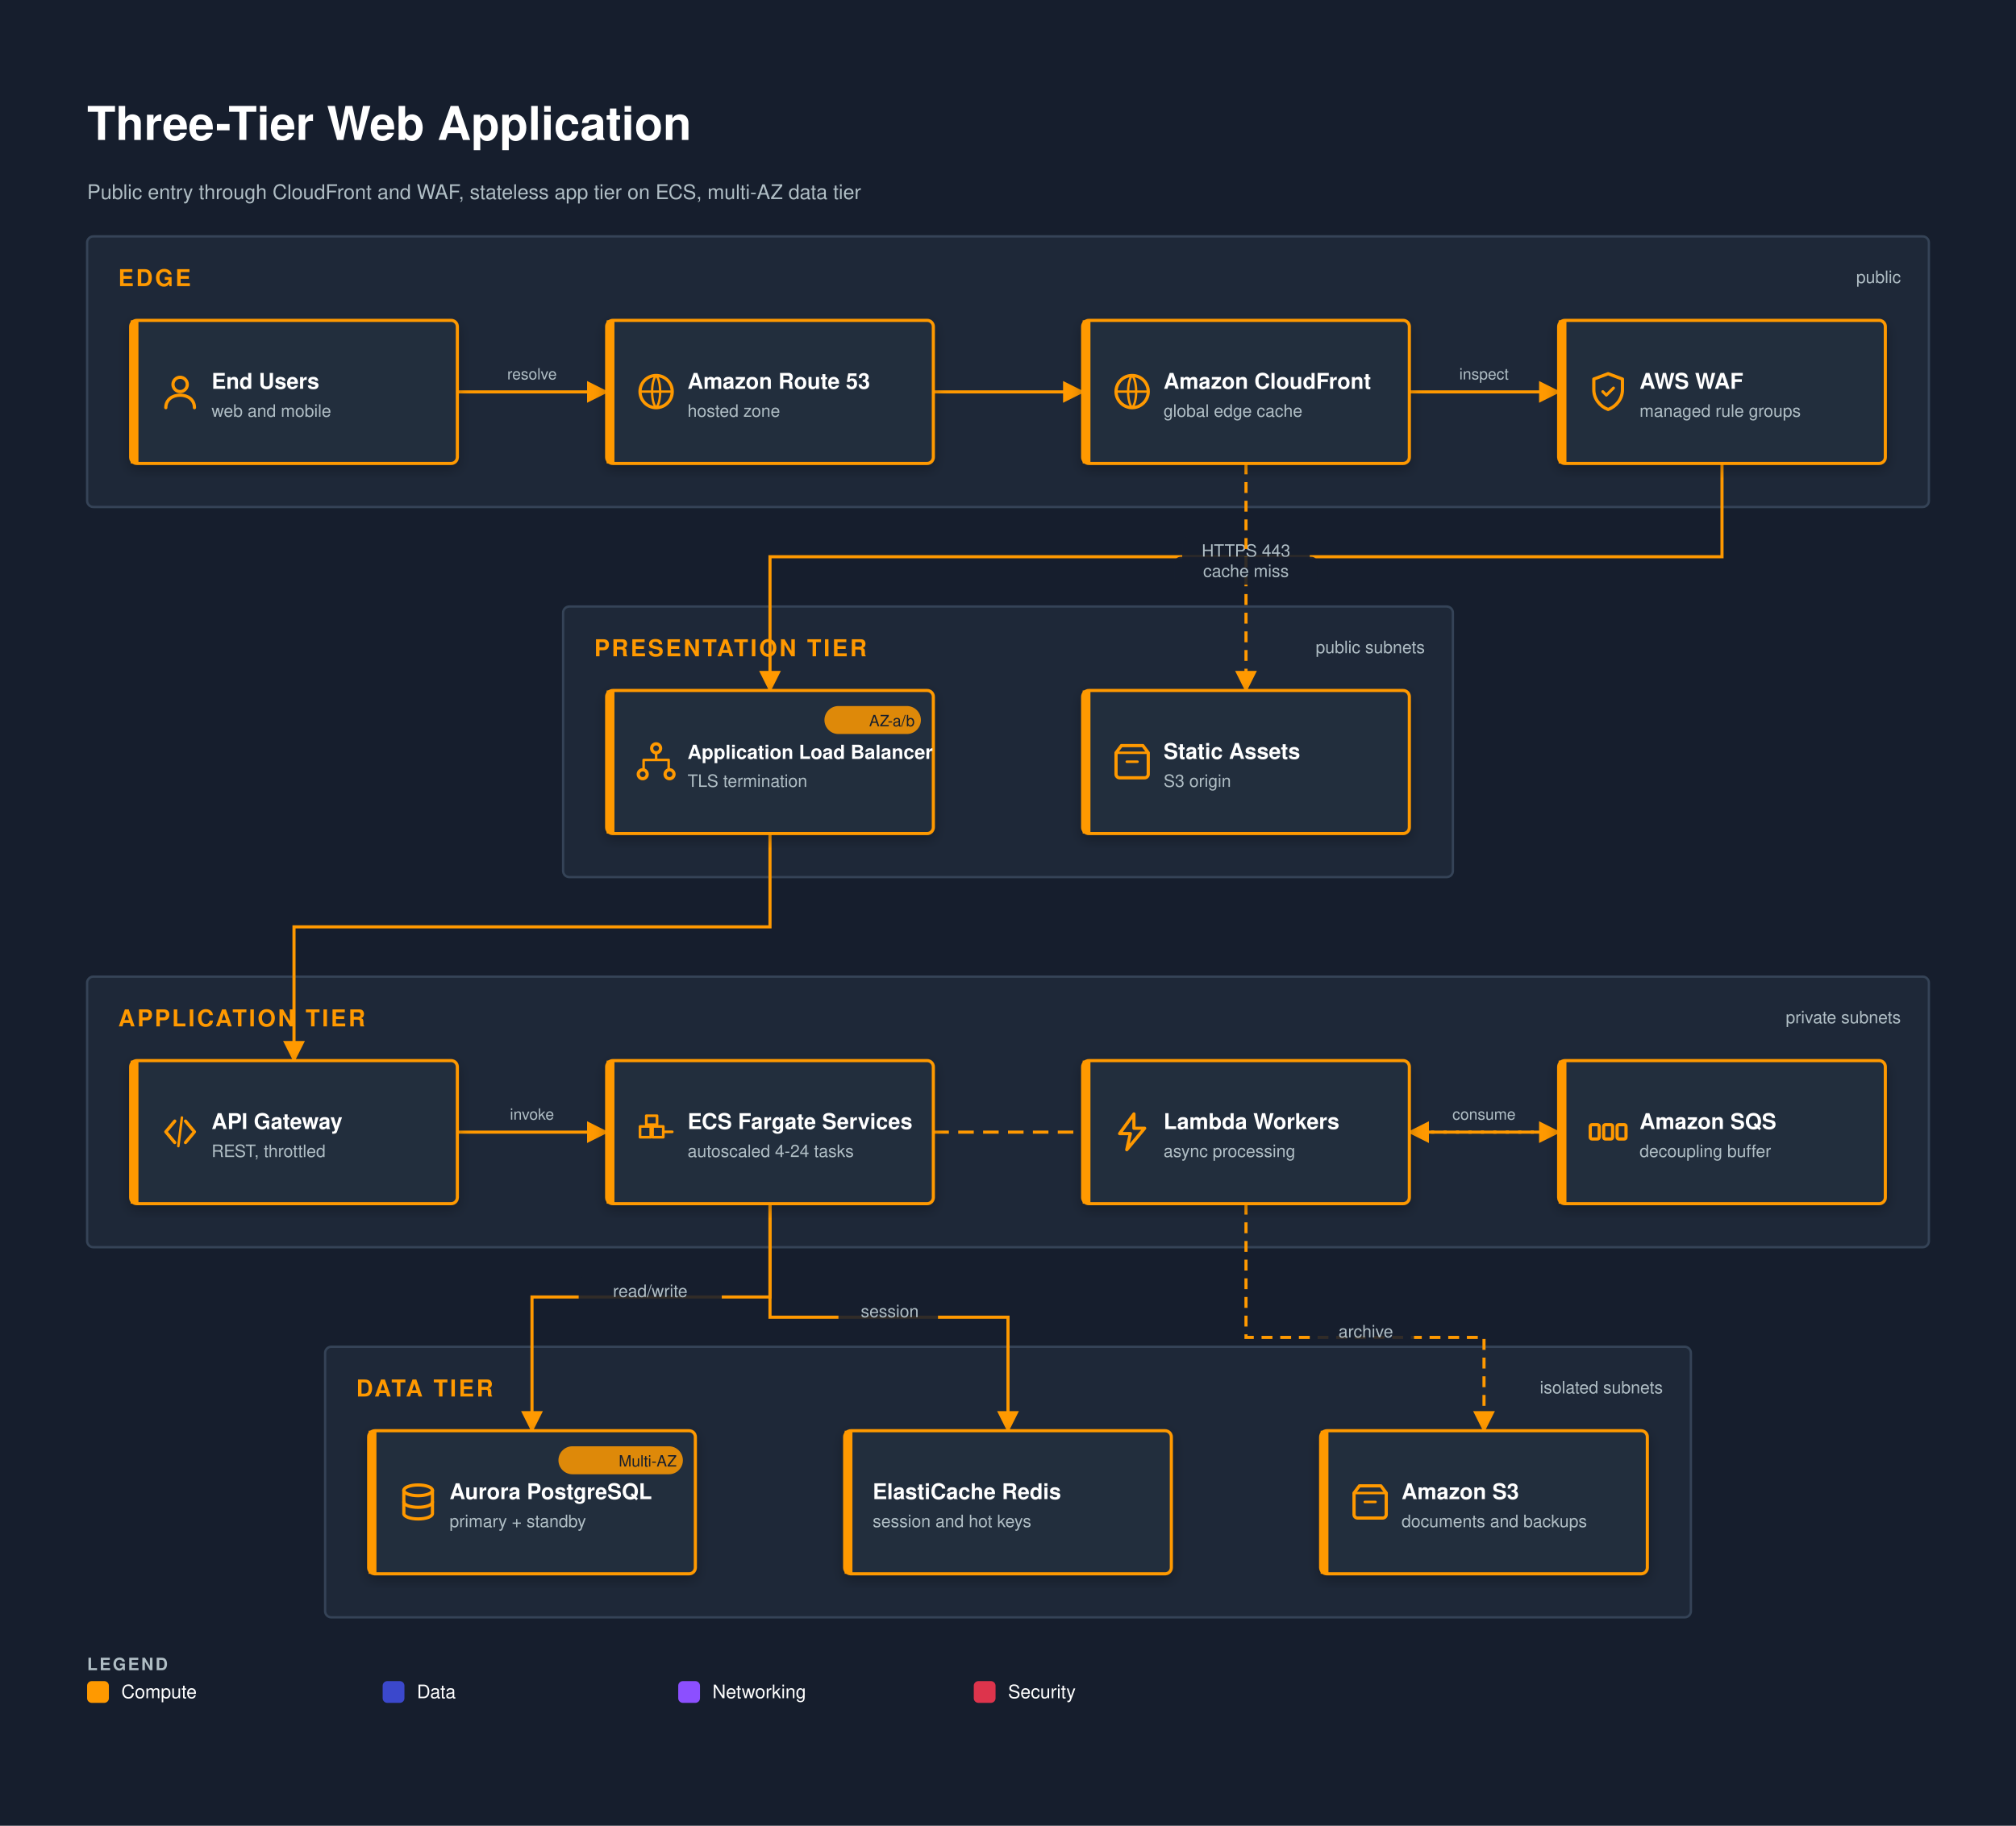
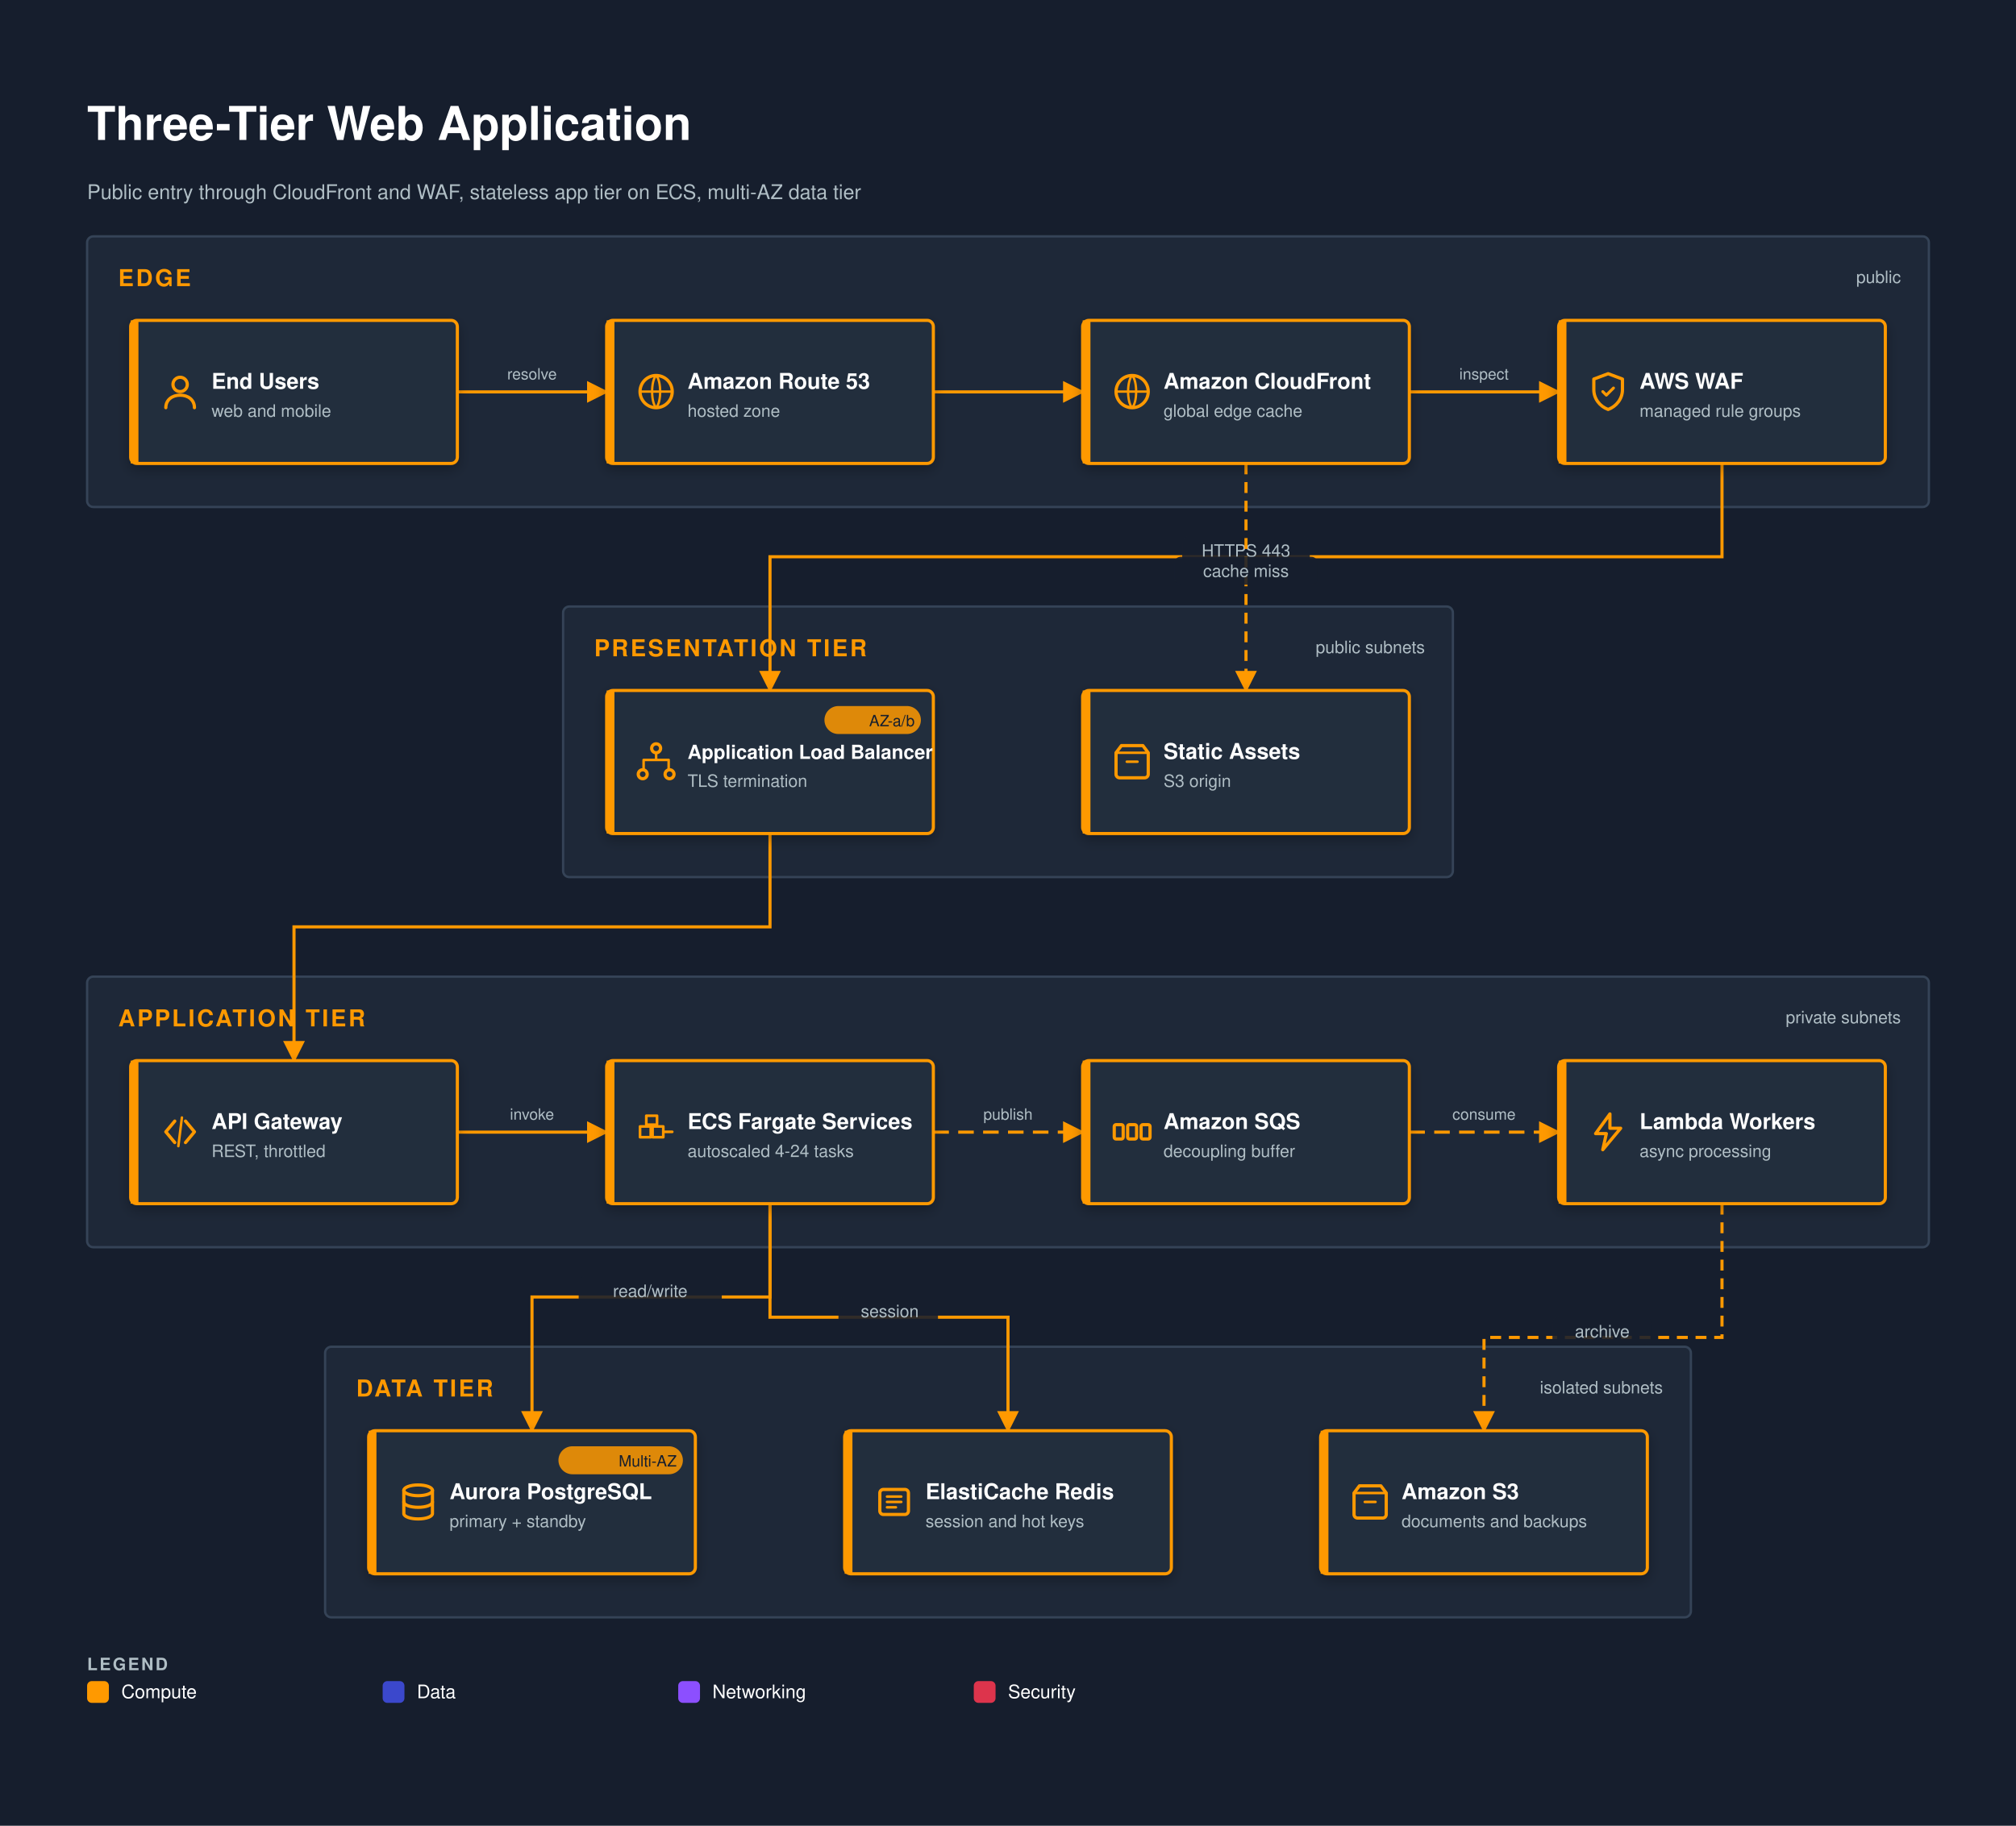
<svg xmlns="http://www.w3.org/2000/svg" viewBox="0 0 1296 1174" width="1296" height="1174" font-family="Helvetica, Arial, sans-serif">
  <defs>
    <marker id="arrow" viewBox="0 0 10 10" refX="9" refY="5" markerWidth="7" markerHeight="7" orient="auto-start-reverse">
      <path d="M0 0L10 5L0 10z" fill="#FF9900" />
    </marker>
-     <filter id="shadow" x="-30%%" y="-30%%" width="180%%" height="200%%">
+     <filter id="shadow" x="-30%" y="-30%" width="180%" height="200%">
      <feDropShadow dx="0" dy="3" stdDeviation="4" flood-opacity="0.28" />
    </filter>
-     <filter id="glow" x="-60%%" y="-60%%" width="240%%" height="240%%">
+     <filter id="glow" x="-60%" y="-60%" width="240%" height="240%">
      <feGaussianBlur stdDeviation="5" result="b" />
      <feMerge>
        <feMergeNode in="b" />
        <feMergeNode in="b" />
        <feMergeNode in="SourceGraphic" />
      </feMerge>
    </filter>
    <filter id="sketch">
      <feTurbulence type="fractalNoise" baseFrequency="0.035" numOctaves="3" seed="7" result="n" />
      <feDisplacementMap in="SourceGraphic" in2="n" scale="3.2" xChannelSelector="R" yChannelSelector="G" />
    </filter>
    <filter id="soft">
      <feGaussianBlur stdDeviation="1.6" />
    </filter>
    <filter id="grain">
      <feTurbulence type="fractalNoise" baseFrequency="0.9" numOctaves="4" result="n" />
      <feColorMatrix in="n" type="saturate" values="0" />
      <feBlend in="SourceGraphic" mode="multiply" />
    </filter>
  </defs>
  <rect width="1296" height="1174" fill="#161E2D" />
  <text x="56" y="90" font-size="30" font-weight="700" fill="#FFFFFF">Three-Tier Web Application</text>
  <text x="56" y="128" font-size="13" fill="#B0BEC5">Public entry through CloudFront and WAF, stateless app tier on ECS, multi-AZ data tier</text>
  <rect x="56" y="152" width="1184" height="174" rx="4" fill="#1E2938" stroke="#37475A" stroke-width="1.5" opacity="0.92" stroke-dasharray="" />
  <text x="76" y="184" font-family="Helvetica, Arial, sans-serif" font-size="15" font-weight="700" letter-spacing="1.4" fill="#FF9900">EDGE</text>
  <text x="1222" y="182" font-family="Helvetica, Arial, sans-serif" font-size="11" fill="#B0BEC5" text-anchor="end">public</text>
  <rect x="362" y="390" width="572" height="174" rx="4" fill="#1E2938" stroke="#37475A" stroke-width="1.5" opacity="0.92" stroke-dasharray="" />
  <text x="382" y="422" font-family="Helvetica, Arial, sans-serif" font-size="15" font-weight="700" letter-spacing="1.4" fill="#FF9900">PRESENTATION TIER</text>
  <text x="916" y="420" font-family="Helvetica, Arial, sans-serif" font-size="11" fill="#B0BEC5" text-anchor="end">public subnets</text>
  <rect x="56" y="628" width="1184" height="174" rx="4" fill="#1E2938" stroke="#37475A" stroke-width="1.5" opacity="0.92" stroke-dasharray="" />
  <text x="76" y="660" font-family="Helvetica, Arial, sans-serif" font-size="15" font-weight="700" letter-spacing="1.4" fill="#FF9900">APPLICATION TIER</text>
  <text x="1222" y="658" font-family="Helvetica, Arial, sans-serif" font-size="11" fill="#B0BEC5" text-anchor="end">private subnets</text>
  <rect x="209" y="866" width="878" height="174" rx="4" fill="#1E2938" stroke="#37475A" stroke-width="1.5" opacity="0.92" stroke-dasharray="" />
  <text x="229" y="898" font-family="Helvetica, Arial, sans-serif" font-size="15" font-weight="700" letter-spacing="1.4" fill="#FF9900">DATA TIER</text>
  <text x="1069" y="896" font-family="Helvetica, Arial, sans-serif" font-size="11" fill="#B0BEC5" text-anchor="end">isolated subnets</text>
  <path d="M294 252 H390" fill="none" stroke="#FF9900" stroke-width="2" marker-end="url(#arrow)" />
  <text x="342" y="244" font-size="10" fill="#B0BEC5" text-anchor="middle">resolve</text>
  <path d="M600 252 H696" fill="none" stroke="#FF9900" stroke-width="2" marker-end="url(#arrow)" />
  <path d="M906 252 H1002" fill="none" stroke="#FF9900" stroke-width="2" marker-end="url(#arrow)" />
  <text x="954" y="244" font-size="10" fill="#B0BEC5" text-anchor="middle">inspect</text>
  <path d="M1107 298 V358 H495 V444" fill="none" stroke="#FF9900" stroke-width="2" marker-end="url(#arrow)" />
  <rect x="760" y="345" width="82" height="18" rx="4" fill="#161E2D" opacity="0.88" />
  <text x="801" y="358" font-size="11" fill="#B0BEC5" text-anchor="middle">HTTPS 443</text>
  <path d="M801 298 V371 H801 V444" fill="none" stroke="#FF9900" stroke-width="2" stroke-dasharray="7 5" marker-end="url(#arrow)" />
  <rect x="755" y="358" width="92" height="18" rx="4" fill="#161E2D" opacity="0.88" />
  <text x="801" y="371" font-size="11" fill="#B0BEC5" text-anchor="middle">cache miss</text>
  <path d="M495 536 V596 H189 V682" fill="none" stroke="#FF9900" stroke-width="2" marker-end="url(#arrow)" />
  <path d="M294 728 H390" fill="none" stroke="#FF9900" stroke-width="2" marker-end="url(#arrow)" />
  <text x="342" y="720" font-size="10" fill="#B0BEC5" text-anchor="middle">invoke</text>
-   <path d="M600 728 H1002" fill="none" stroke="#FF9900" stroke-width="2" stroke-dasharray="10 6" marker-end="url(#arrow)">
+   <path d="M600 728 H696" fill="none" stroke="#FF9900" stroke-width="2" stroke-dasharray="10 6" marker-end="url(#arrow)">
    <animate attributeName="stroke-dashoffset" from="32" to="0" dur="1.1s" repeatCount="indefinite" />
  </path>
-   <text x="801" y="720" font-size="10" fill="#B0BEC5" text-anchor="middle">publish</text>
-   <path d="M1002 728 H906" fill="none" stroke="#FF9900" stroke-width="2" stroke-dasharray="10 6" marker-end="url(#arrow)">
+   <text x="648" y="720" font-size="10" fill="#B0BEC5" text-anchor="middle">publish</text>
+   <path d="M906 728 H1002" fill="none" stroke="#FF9900" stroke-width="2" stroke-dasharray="10 6" marker-end="url(#arrow)">
    <animate attributeName="stroke-dashoffset" from="32" to="0" dur="1.1s" repeatCount="indefinite" />
  </path>
  <text x="954" y="720" font-size="10" fill="#B0BEC5" text-anchor="middle">consume</text>
  <path d="M495 774 V834 H342 V920" fill="none" stroke="#FF9900" stroke-width="2" marker-end="url(#arrow)" />
  <rect x="372" y="821" width="92" height="18" rx="4" fill="#161E2D" opacity="0.88" />
  <text x="418" y="834" font-size="11" fill="#B0BEC5" text-anchor="middle">read/write</text>
  <path d="M495 774 V847 H648 V920" fill="none" stroke="#FF9900" stroke-width="2" marker-end="url(#arrow)" />
  <rect x="539" y="834" width="64" height="18" rx="4" fill="#161E2D" opacity="0.88" />
  <text x="572" y="847" font-size="11" fill="#B0BEC5" text-anchor="middle">session</text>
-   <path d="M801 774 V860 H954 V920" fill="none" stroke="#FF9900" stroke-width="2" stroke-dasharray="7 5" marker-end="url(#arrow)" />
-   <rect x="845" y="847" width="64" height="18" rx="4" fill="#161E2D" opacity="0.88" />
-   <text x="878" y="860" font-size="11" fill="#B0BEC5" text-anchor="middle">archive</text>
+   <path d="M1107 774 V860 H954 V920" fill="none" stroke="#FF9900" stroke-width="2" stroke-dasharray="7 5" marker-end="url(#arrow)" />
+   <rect x="998" y="847" width="64" height="18" rx="4" fill="#161E2D" opacity="0.88" />
+   <text x="1030" y="860" font-size="11" fill="#B0BEC5" text-anchor="middle">archive</text>
  <g>
    <rect x="84" y="206" width="210" height="92" rx="4" fill="#232F3E" stroke="#FF9900" stroke-width="2" filter="url(#shadow)" />
    <rect x="84" y="206" width="5" height="92" fill="#FF9900" />
    <g transform="translate(102,238) scale(1.15)">
      <circle cx="12" cy="8" r="4" fill="none" stroke="#FF9900" stroke-width="1.8" stroke-linejoin="round" stroke-linecap="round" />
      <path d="M4 21c0-4.4 3.6-7 8-7s8 2.6 8 7" fill="none" stroke="#FF9900" stroke-width="1.8" stroke-linejoin="round" stroke-linecap="round" />
    </g>
    <text x="136" y="250" font-family="Helvetica, Arial, sans-serif" font-size="14" font-weight="600" fill="#FFFFFF">End Users</text>
    <text x="136" y="268" font-family="Helvetica, Arial, sans-serif" font-size="11" fill="#B0BEC5">web and mobile</text>
  </g>
  <g>
    <rect x="390" y="206" width="210" height="92" rx="4" fill="#232F3E" stroke="#FF9900" stroke-width="2" filter="url(#shadow)" />
    <rect x="390" y="206" width="5" height="92" fill="#FF9900" />
    <g transform="translate(408,238) scale(1.15)">
      <circle cx="12" cy="12" r="9" fill="none" stroke="#FF9900" stroke-width="1.8" stroke-linejoin="round" stroke-linecap="round" />
      <path d="M3 12h18M12 3c3 3 3 15 0 18M12 3c-3 3-3 15 0 18" fill="none" stroke="#FF9900" stroke-width="1.3" stroke-linejoin="round" stroke-linecap="round" />
    </g>
    <text x="442" y="250" font-family="Helvetica, Arial, sans-serif" font-size="14" font-weight="600" fill="#FFFFFF">Amazon Route 53</text>
    <text x="442" y="268" font-family="Helvetica, Arial, sans-serif" font-size="11" fill="#B0BEC5">hosted zone</text>
  </g>
  <g>
    <rect x="696" y="206" width="210" height="92" rx="4" fill="#232F3E" stroke="#FF9900" stroke-width="2" filter="url(#shadow)" />
    <rect x="696" y="206" width="5" height="92" fill="#FF9900" />
    <g transform="translate(714,238) scale(1.15)">
      <circle cx="12" cy="12" r="9" fill="none" stroke="#FF9900" stroke-width="1.8" stroke-linejoin="round" stroke-linecap="round" />
      <path d="M3 12h18M12 3c3 3 3 15 0 18M12 3c-3 3-3 15 0 18" fill="none" stroke="#FF9900" stroke-width="1.3" stroke-linejoin="round" stroke-linecap="round" />
    </g>
    <text x="748" y="250" font-family="Helvetica, Arial, sans-serif" font-size="14" font-weight="600" fill="#FFFFFF">Amazon CloudFront</text>
    <text x="748" y="268" font-family="Helvetica, Arial, sans-serif" font-size="11" fill="#B0BEC5">global edge cache</text>
  </g>
  <g>
    <rect x="1002" y="206" width="210" height="92" rx="4" fill="#232F3E" stroke="#FF9900" stroke-width="2" filter="url(#shadow)" />
    <rect x="1002" y="206" width="5" height="92" fill="#FF9900" />
    <g transform="translate(1020,238) scale(1.15)">
      <path d="M12 2l8 3v6c0 5-3.4 9.3-8 11-4.6-1.7-8-6-8-11V5z" fill="none" stroke="#FF9900" stroke-width="1.8" stroke-linejoin="round" stroke-linecap="round" />
      <path d="M9 12l2 2 4-4" fill="none" stroke="#FF9900" stroke-width="1.6" stroke-linejoin="round" stroke-linecap="round" />
    </g>
    <text x="1054" y="250" font-family="Helvetica, Arial, sans-serif" font-size="14" font-weight="600" fill="#FFFFFF">AWS WAF</text>
    <text x="1054" y="268" font-family="Helvetica, Arial, sans-serif" font-size="11" fill="#B0BEC5">managed rule groups</text>
  </g>
  <g>
    <rect x="390" y="444" width="210" height="92" rx="4" fill="#232F3E" stroke="#FF9900" stroke-width="2" filter="url(#shadow)" />
    <rect x="390" y="444" width="5" height="92" fill="#FF9900" />
    <g transform="translate(408,476) scale(1.15)">
      <circle cx="12" cy="4.5" r="2.5" fill="none" stroke="#FF9900" stroke-width="1.8" stroke-linejoin="round" stroke-linecap="round" />
      <circle cx="4.5" cy="19" r="2.5" fill="none" stroke="#FF9900" stroke-width="1.8" stroke-linejoin="round" stroke-linecap="round" />
      <circle cx="19.5" cy="19" r="2.5" fill="none" stroke="#FF9900" stroke-width="1.8" stroke-linejoin="round" stroke-linecap="round" />
      <path d="M12 7v4M12 11H5v5M12 11h7v5" fill="none" stroke="#FF9900" stroke-width="1.4" stroke-linejoin="round" stroke-linecap="round" />
    </g>
    <text x="442" y="488" font-family="Helvetica, Arial, sans-serif" font-size="12.5" font-weight="600" fill="#FFFFFF">Application Load Balancer</text>
    <text x="442" y="506" font-family="Helvetica, Arial, sans-serif" font-size="11" fill="#B0BEC5">TLS termination</text>
    <rect x="530" y="454" width="62" height="18" rx="9" fill="#FF9900" opacity="0.85" />
    <text x="588" y="467" font-family="Helvetica, Arial, sans-serif" font-size="10" fill="#161E2D" text-anchor="end">AZ-a/b</text>
  </g>
  <g>
    <rect x="696" y="444" width="210" height="92" rx="4" fill="#232F3E" stroke="#FF9900" stroke-width="2" filter="url(#shadow)" />
    <rect x="696" y="444" width="5" height="92" fill="#FF9900" />
    <g transform="translate(714,476) scale(1.15)">
      <path d="M3 7l3-4h12l3 4v12a2 2 0 0 1-2 2H5a2 2 0 0 1-2-2z" fill="none" stroke="#FF9900" stroke-width="1.8" stroke-linejoin="round" stroke-linecap="round" />
      <path d="M3 7h18M9 12h6" fill="none" stroke="#FF9900" stroke-width="1.4" stroke-linejoin="round" stroke-linecap="round" />
    </g>
    <text x="748" y="488" font-family="Helvetica, Arial, sans-serif" font-size="14" font-weight="600" fill="#FFFFFF">Static Assets</text>
    <text x="748" y="506" font-family="Helvetica, Arial, sans-serif" font-size="11" fill="#B0BEC5">S3 origin</text>
  </g>
  <g>
    <rect x="84" y="682" width="210" height="92" rx="4" fill="#232F3E" stroke="#FF9900" stroke-width="2" filter="url(#shadow)" />
    <rect x="84" y="682" width="5" height="92" fill="#FF9900" />
    <g transform="translate(102,714) scale(1.15)">
      <path d="M9 6L4 12l5 6M15 6l5 6-5 6" fill="none" stroke="#FF9900" stroke-width="1.8" stroke-linejoin="round" stroke-linecap="round" />
      <path d="M13 4l-2 16" fill="none" stroke="#FF9900" stroke-width="1.4" stroke-linejoin="round" stroke-linecap="round" />
    </g>
    <text x="136" y="726" font-family="Helvetica, Arial, sans-serif" font-size="14" font-weight="600" fill="#FFFFFF">API Gateway</text>
    <text x="136" y="744" font-family="Helvetica, Arial, sans-serif" font-size="11" fill="#B0BEC5">REST, throttled</text>
  </g>
  <g>
    <rect x="390" y="682" width="210" height="92" rx="4" fill="#232F3E" stroke="#FF9900" stroke-width="2" filter="url(#shadow)" />
    <rect x="390" y="682" width="5" height="92" fill="#FF9900" />
    <g transform="translate(408,714) scale(1.15)">
      <rect x="3" y="9" width="6" height="6" fill="none" stroke="#FF9900" stroke-width="1.5" stroke-linejoin="round" stroke-linecap="round" />
      <rect x="10" y="9" width="6" height="6" fill="none" stroke="#FF9900" stroke-width="1.5" stroke-linejoin="round" stroke-linecap="round" />
      <rect x="6.5" y="3" width="6" height="5" fill="none" stroke="#FF9900" stroke-width="1.5" stroke-linejoin="round" stroke-linecap="round" />
      <path d="M17 12h4" fill="none" stroke="#FF9900" stroke-width="1.5" stroke-linejoin="round" stroke-linecap="round" />
    </g>
    <text x="442" y="726" font-family="Helvetica, Arial, sans-serif" font-size="14" font-weight="600" fill="#FFFFFF">ECS Fargate Services</text>
    <text x="442" y="744" font-family="Helvetica, Arial, sans-serif" font-size="11" fill="#B0BEC5">autoscaled 4-24 tasks</text>
  </g>
  <g>
    <rect x="696" y="682" width="210" height="92" rx="4" fill="#232F3E" stroke="#FF9900" stroke-width="2" filter="url(#shadow)" />
    <rect x="696" y="682" width="5" height="92" fill="#FF9900" />
    <g transform="translate(714,714) scale(1.15)">
-       <path d="M13 2L5 13h6l-2 9 10-12h-6z" fill="none" stroke="#FF9900" stroke-width="1.8" stroke-linejoin="round" stroke-linecap="round" />
-     </g>
-     <text x="748" y="726" font-family="Helvetica, Arial, sans-serif" font-size="14" font-weight="600" fill="#FFFFFF">Lambda Workers</text>
-     <text x="748" y="744" font-family="Helvetica, Arial, sans-serif" font-size="11" fill="#B0BEC5">async processing</text>
+       <rect x="2" y="8" width="5" height="8" rx="1" fill="none" stroke="#FF9900" stroke-width="1.8" stroke-linejoin="round" stroke-linecap="round" />
+       <rect x="9.5" y="8" width="5" height="8" rx="1" fill="none" stroke="#FF9900" stroke-width="1.8" stroke-linejoin="round" stroke-linecap="round" />
+       <rect x="17" y="8" width="5" height="8" rx="1" fill="none" stroke="#FF9900" stroke-width="1.8" stroke-linejoin="round" stroke-linecap="round" />
+     </g>
+     <text x="748" y="726" font-family="Helvetica, Arial, sans-serif" font-size="14" font-weight="600" fill="#FFFFFF">Amazon SQS</text>
+     <text x="748" y="744" font-family="Helvetica, Arial, sans-serif" font-size="11" fill="#B0BEC5">decoupling buffer</text>
  </g>
  <g>
    <rect x="1002" y="682" width="210" height="92" rx="4" fill="#232F3E" stroke="#FF9900" stroke-width="2" filter="url(#shadow)" />
    <rect x="1002" y="682" width="5" height="92" fill="#FF9900" />
    <g transform="translate(1020,714) scale(1.15)">
-       <rect x="2" y="8" width="5" height="8" rx="1" fill="none" stroke="#FF9900" stroke-width="1.8" stroke-linejoin="round" stroke-linecap="round" />
-       <rect x="9.5" y="8" width="5" height="8" rx="1" fill="none" stroke="#FF9900" stroke-width="1.8" stroke-linejoin="round" stroke-linecap="round" />
-       <rect x="17" y="8" width="5" height="8" rx="1" fill="none" stroke="#FF9900" stroke-width="1.8" stroke-linejoin="round" stroke-linecap="round" />
-     </g>
-     <text x="1054" y="726" font-family="Helvetica, Arial, sans-serif" font-size="14" font-weight="600" fill="#FFFFFF">Amazon SQS</text>
-     <text x="1054" y="744" font-family="Helvetica, Arial, sans-serif" font-size="11" fill="#B0BEC5">decoupling buffer</text>
+       <path d="M13 2L5 13h6l-2 9 10-12h-6z" fill="none" stroke="#FF9900" stroke-width="1.8" stroke-linejoin="round" stroke-linecap="round" />
+     </g>
+     <text x="1054" y="726" font-family="Helvetica, Arial, sans-serif" font-size="14" font-weight="600" fill="#FFFFFF">Lambda Workers</text>
+     <text x="1054" y="744" font-family="Helvetica, Arial, sans-serif" font-size="11" fill="#B0BEC5">async processing</text>
  </g>
  <g>
    <rect x="237" y="920" width="210" height="92" rx="4" fill="#232F3E" stroke="#FF9900" stroke-width="2" filter="url(#shadow)" />
    <rect x="237" y="920" width="5" height="92" fill="#FF9900" />
    <g transform="translate(255,952) scale(1.15)">
      <ellipse cx="12" cy="5.5" rx="8" ry="3" fill="none" stroke="#FF9900" stroke-width="1.8" stroke-linejoin="round" stroke-linecap="round" />
      <path d="M4 5.5v13c0 1.7 3.6 3 8 3s8-1.3 8-3v-13" fill="none" stroke="#FF9900" stroke-width="1.8" stroke-linejoin="round" stroke-linecap="round" />
      <path d="M4 12c0 1.7 3.6 3 8 3s8-1.3 8-3" fill="none" stroke="#FF9900" stroke-width="1.8" stroke-linejoin="round" stroke-linecap="round" />
    </g>
    <text x="289" y="964" font-family="Helvetica, Arial, sans-serif" font-size="14" font-weight="600" fill="#FFFFFF">Aurora PostgreSQL</text>
    <text x="289" y="982" font-family="Helvetica, Arial, sans-serif" font-size="11" fill="#B0BEC5">primary + standby</text>
    <rect x="359" y="930" width="80" height="18" rx="9" fill="#FF9900" opacity="0.85" />
    <text x="435" y="943" font-family="Helvetica, Arial, sans-serif" font-size="10" fill="#161E2D" text-anchor="end">Multi-AZ</text>
  </g>
  <g>
    <rect x="543" y="920" width="210" height="92" rx="4" fill="#232F3E" stroke="#FF9900" stroke-width="2" filter="url(#shadow)" />
    <rect x="543" y="920" width="5" height="92" fill="#FF9900" />
-     <text x="561" y="964" font-family="Helvetica, Arial, sans-serif" font-size="14" font-weight="600" fill="#FFFFFF">ElastiCache Redis</text>
-     <text x="561" y="982" font-family="Helvetica, Arial, sans-serif" font-size="11" fill="#B0BEC5">session and hot keys</text>
+     <g transform="translate(561,952) scale(1.15)">
+       <rect x="4" y="5" width="16" height="14" rx="2" fill="none" stroke="#FF9900" stroke-width="1.8" stroke-linejoin="round" stroke-linecap="round" />
+       <path d="M8 9h8M8 12h8M8 15h5" fill="none" stroke="#FF9900" stroke-width="1.4" stroke-linejoin="round" stroke-linecap="round" />
+     </g>
+     <text x="595" y="964" font-family="Helvetica, Arial, sans-serif" font-size="14" font-weight="600" fill="#FFFFFF">ElastiCache Redis</text>
+     <text x="595" y="982" font-family="Helvetica, Arial, sans-serif" font-size="11" fill="#B0BEC5">session and hot keys</text>
  </g>
  <g>
    <rect x="849" y="920" width="210" height="92" rx="4" fill="#232F3E" stroke="#FF9900" stroke-width="2" filter="url(#shadow)" />
    <rect x="849" y="920" width="5" height="92" fill="#FF9900" />
    <g transform="translate(867,952) scale(1.15)">
      <path d="M3 7l3-4h12l3 4v12a2 2 0 0 1-2 2H5a2 2 0 0 1-2-2z" fill="none" stroke="#FF9900" stroke-width="1.8" stroke-linejoin="round" stroke-linecap="round" />
      <path d="M3 7h18M9 12h6" fill="none" stroke="#FF9900" stroke-width="1.4" stroke-linejoin="round" stroke-linecap="round" />
    </g>
    <text x="901" y="964" font-family="Helvetica, Arial, sans-serif" font-size="14" font-weight="600" fill="#FFFFFF">Amazon S3</text>
    <text x="901" y="982" font-family="Helvetica, Arial, sans-serif" font-size="11" fill="#B0BEC5">documents and backups</text>
  </g>
  <text x="56" y="1074" font-size="11" font-weight="700" fill="#B0BEC5" letter-spacing="1.2">LEGEND</text>
  <rect x="56" y="1081" width="14" height="14" rx="3" fill="#FF9900" />
  <text x="78" y="1092" font-size="12" fill="#FFFFFF">Compute</text>
  <rect x="246" y="1081" width="14" height="14" rx="3" fill="#3B48CC" />
  <text x="268" y="1092" font-size="12" fill="#FFFFFF">Data</text>
  <rect x="436" y="1081" width="14" height="14" rx="3" fill="#8C4FFF" />
  <text x="458" y="1092" font-size="12" fill="#FFFFFF">Networking</text>
  <rect x="626" y="1081" width="14" height="14" rx="3" fill="#DD344C" />
  <text x="648" y="1092" font-size="12" fill="#FFFFFF">Security</text>
</svg>
